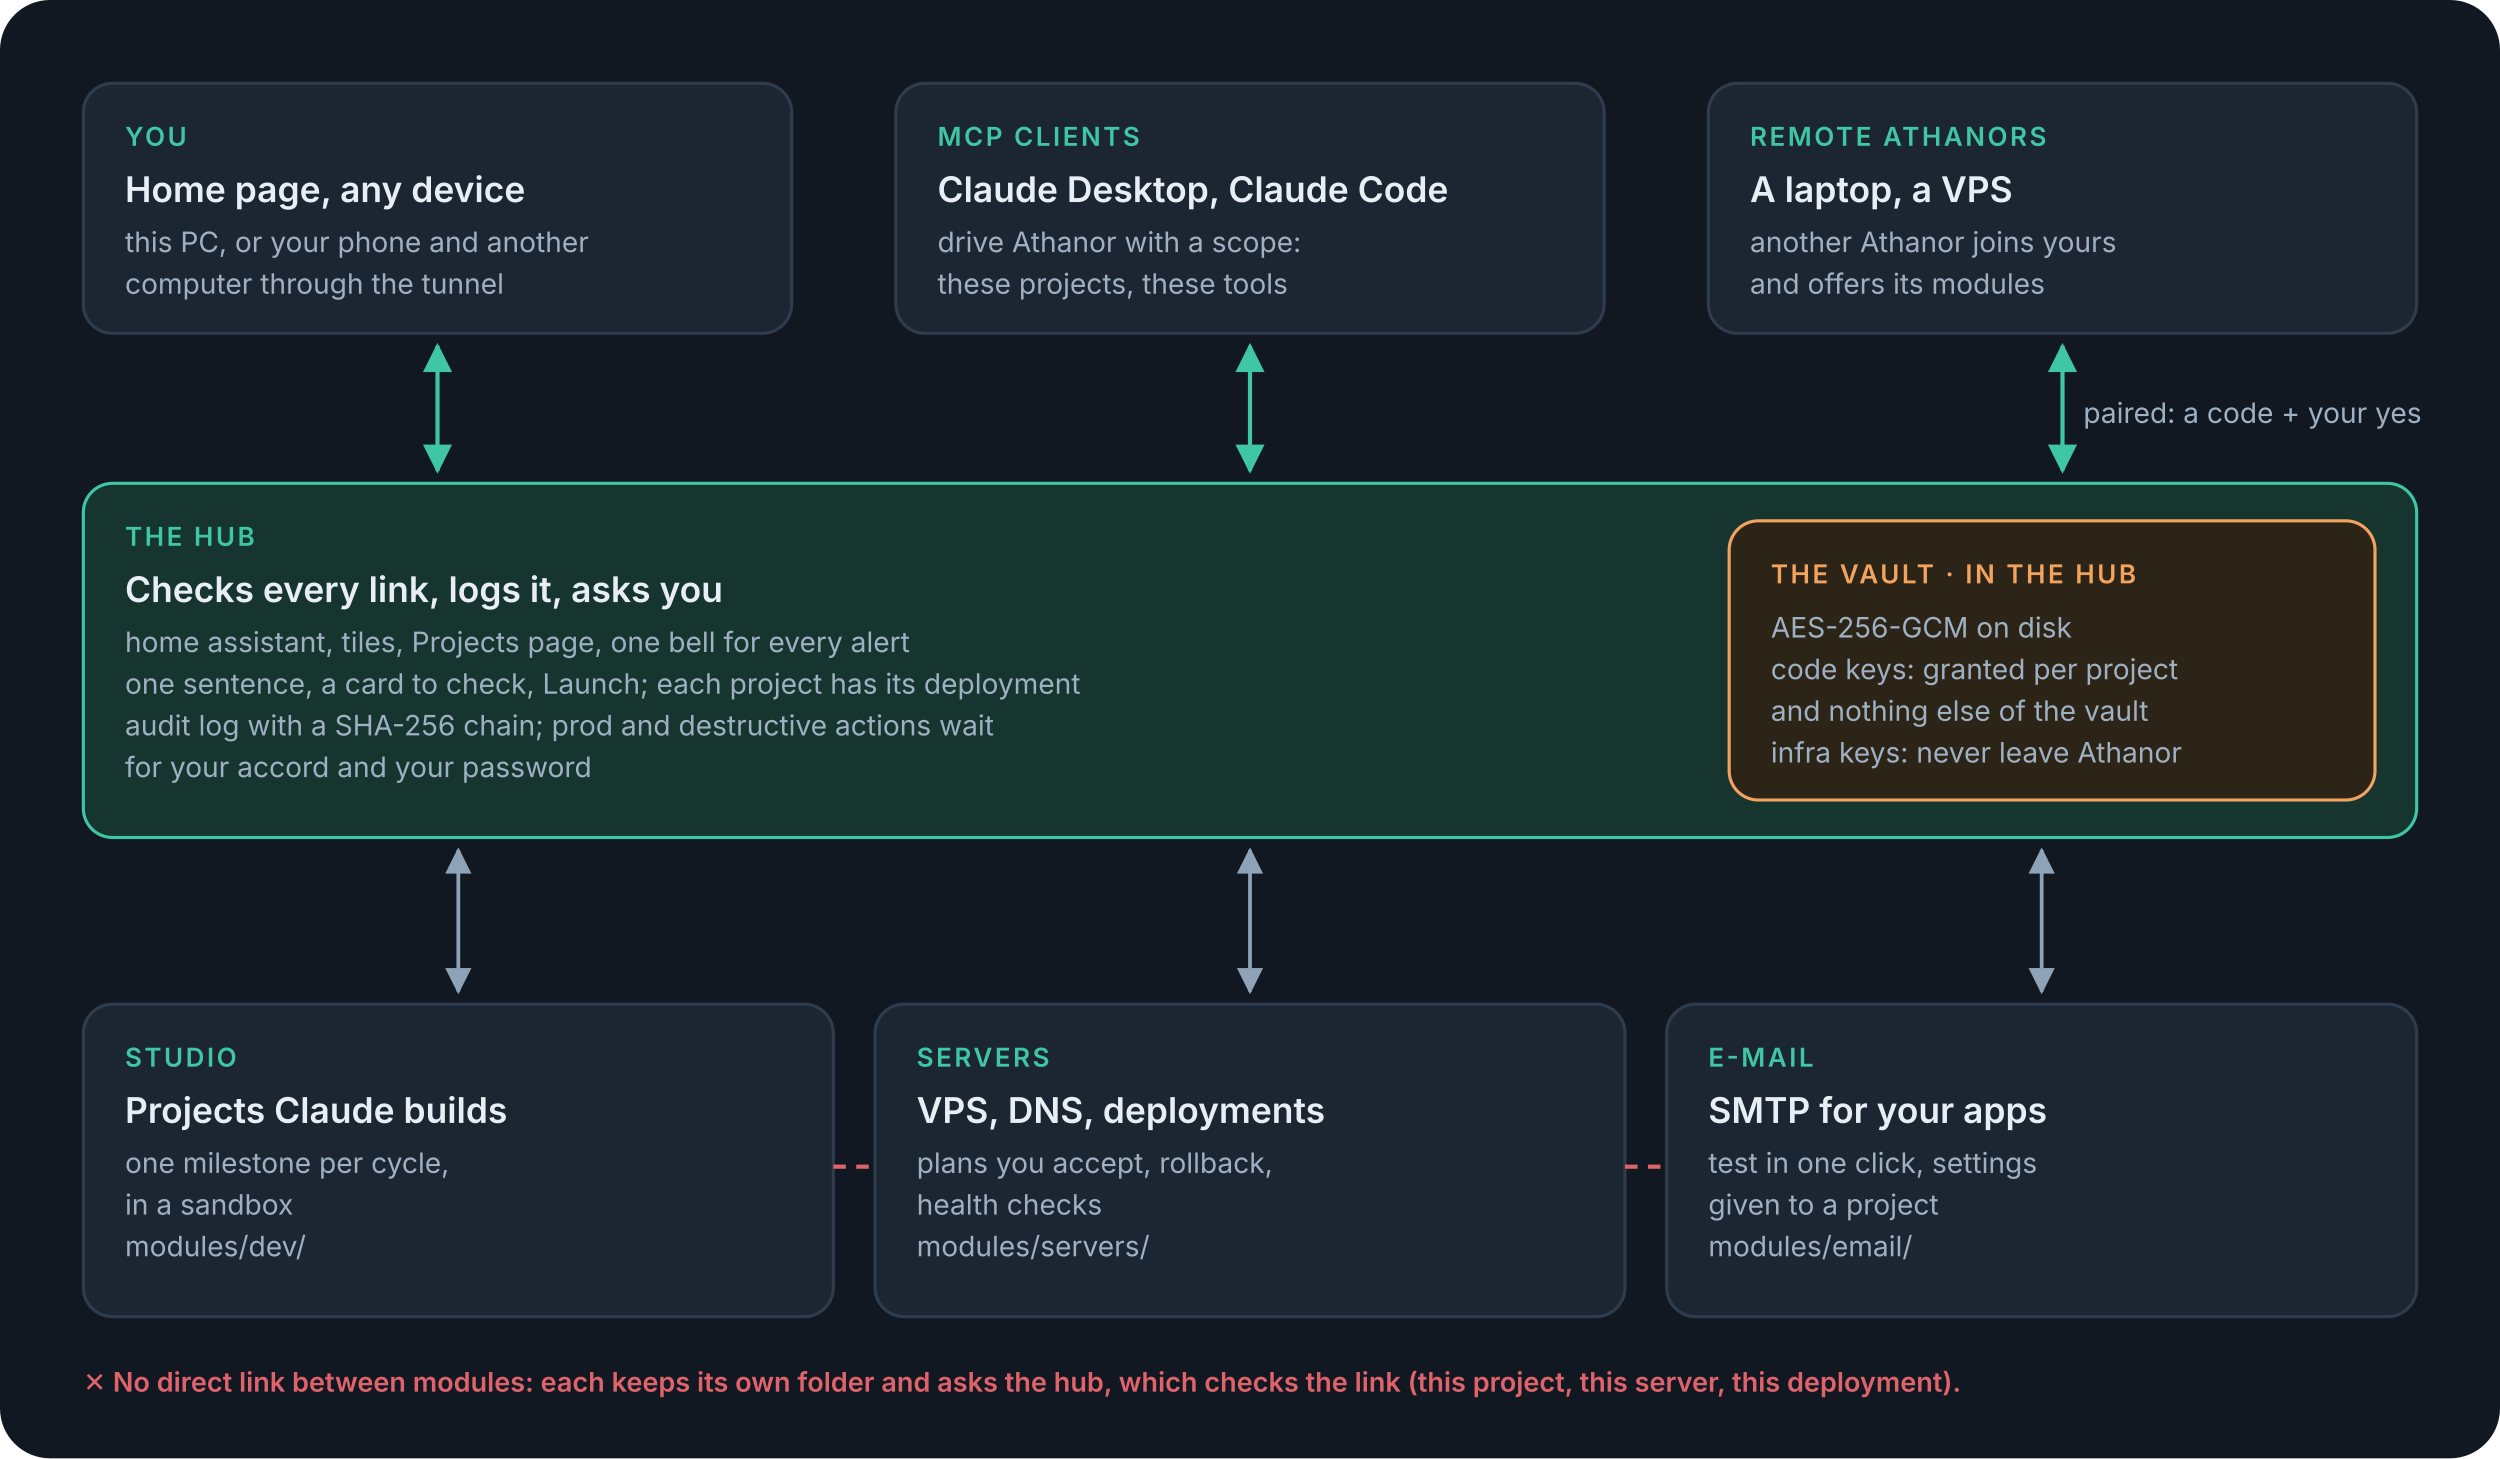
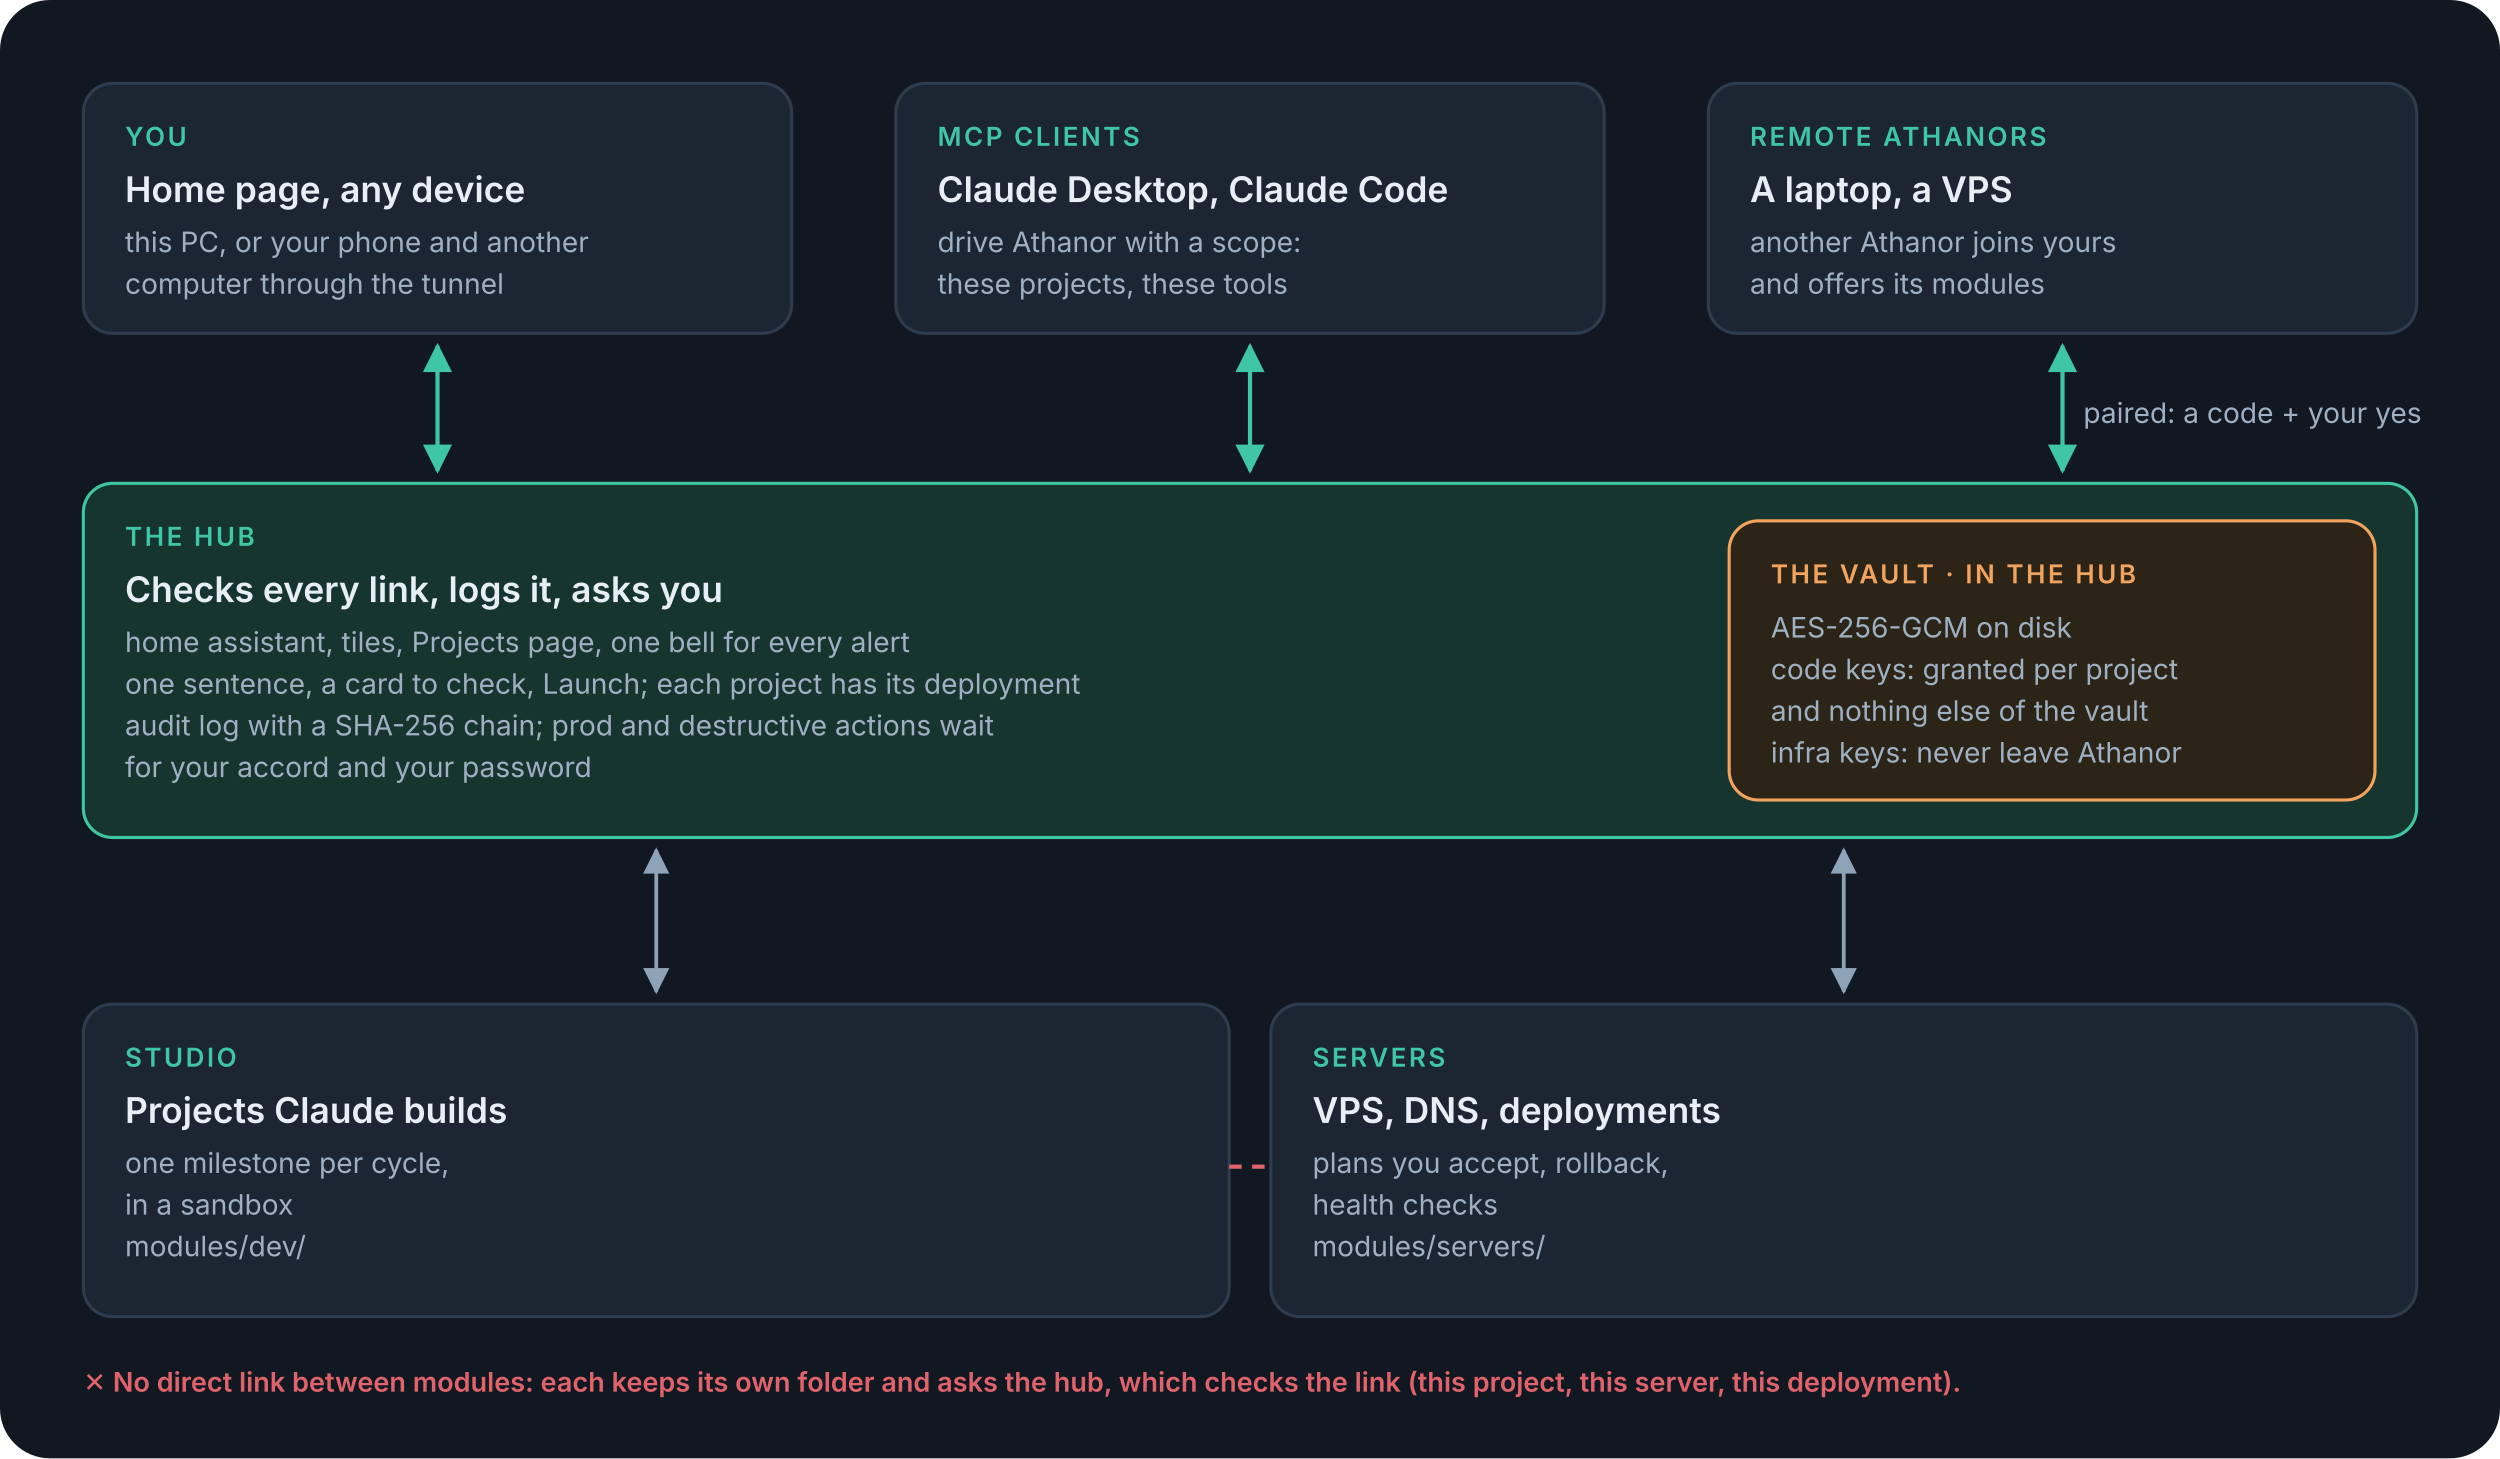
<svg xmlns="http://www.w3.org/2000/svg" viewBox="0 0 1200 700" width="1200" height="700" font-family="Inter, Segoe UI, Helvetica, Arial, sans-serif">
  <defs>
    <marker id="fl" viewBox="0 0 10 10" refX="9" refY="5" markerWidth="7" markerHeight="7" orient="auto-start-reverse">
      <path d="M0 0 L10 5 L0 10 Z" fill="#8fa3b8" />
    </marker>
    <marker id="fa" viewBox="0 0 10 10" refX="9" refY="5" markerWidth="7" markerHeight="7" orient="auto-start-reverse">
      <path d="M0 0 L10 5 L0 10 Z" fill="#3fc6a5" />
    </marker>
  </defs>
  <style>
    .t { fill: #e8eef5; font-size: 17px; font-weight: 600; }
    .s { fill: #9fb0c2; font-size: 13.5px; }
    .k { fill: #3fc6a5; font-size: 12.5px; font-weight: 600; letter-spacing: 1.2px; }
    .r { fill: #f2a35e; font-size: 12.5px; font-weight: 600; letter-spacing: 1.2px; }
    .box { fill: #1c2633; stroke: #2e3c4d; stroke-width: 1.5; }
    .acc { fill: #17352f; stroke: #3fc6a5; stroke-width: 1.5; }
    .vault { fill: #2b2417; stroke: #f2a35e; stroke-width: 1.5; }
    .ln { stroke: #8fa3b8; stroke-width: 1.8; fill: none; marker-end: url(#fl); }
    .la { stroke: #3fc6a5; stroke-width: 2; fill: none; marker-end: url(#fa); }
    .both { marker-start: url(#fl); }
    .bota { marker-start: url(#fa); }
    .no { stroke: #e0636b; stroke-width: 2; fill: none; stroke-dasharray: 6 5; }
    .not { fill: #e0636b; font-size: 13px; font-weight: 600; }
  </style>
  <rect width="1200" height="700" rx="24" fill="#111821" />
  <rect class="box" x="40" y="40" width="340" height="120" rx="14" />
  <text class="k" x="60" y="70">YOU</text>
  <text class="t" x="60" y="97">Home page, any device</text>
  <text class="s" x="60" y="121">this PC, or your phone and another</text>
  <text class="s" x="60" y="141">computer through the tunnel</text>
  <rect class="box" x="430" y="40" width="340" height="120" rx="14" />
  <text class="k" x="450" y="70">MCP CLIENTS</text>
  <text class="t" x="450" y="97">Claude Desktop, Claude Code</text>
  <text class="s" x="450" y="121">drive Athanor with a scope:</text>
  <text class="s" x="450" y="141">these projects, these tools</text>
  <rect class="box" x="820" y="40" width="340" height="120" rx="14" />
  <text class="k" x="840" y="70">REMOTE ATHANORS</text>
  <text class="t" x="840" y="97">A laptop, a VPS</text>
  <text class="s" x="840" y="121">another Athanor joins yours</text>
  <text class="s" x="840" y="141">and offers its modules</text>
  <path class="la bota" d="M210 166 V226" />
  <path class="la bota" d="M600 166 V226" />
  <path class="la bota" d="M990 166 V226" />
  <text class="s" x="1000" y="203">paired: a code + your yes</text>
  <rect class="acc" x="40" y="232" width="1120" height="170" rx="14" />
  <text class="k" x="60" y="262">THE HUB</text>
  <text class="t" x="60" y="289">Checks every link, logs it, asks you</text>
  <text class="s" x="60" y="313">home assistant, tiles, Projects page, one bell for every alert</text>
  <text class="s" x="60" y="333">one sentence, a card to check, Launch; each project has its deployment</text>
  <text class="s" x="60" y="353">audit log with a SHA-256 chain; prod and destructive actions wait</text>
  <text class="s" x="60" y="373">for your accord and your password</text>
  <rect class="vault" x="830" y="250" width="310" height="134" rx="14" />
  <text class="r" x="850" y="280">THE VAULT · IN THE HUB</text>
  <text class="s" x="850" y="306">AES-256-GCM on disk</text>
  <text class="s" x="850" y="326">code keys: granted per project</text>
  <text class="s" x="850" y="346">and nothing else of the vault</text>
  <text class="s" x="850" y="366">infra keys: never leave Athanor</text>
-   <rect class="box" x="40" y="482" width="360" height="150" rx="14" />
+   <rect class="box" x="40" y="482" width="550" height="150" rx="14" />
  <text class="k" x="60" y="512">STUDIO</text>
  <text class="t" x="60" y="539">Projects Claude builds</text>
  <text class="s" x="60" y="563">one milestone per cycle,</text>
  <text class="s" x="60" y="583">in a sandbox</text>
  <text class="s" x="60" y="603">modules/dev/</text>
-   <path class="ln both" d="M220 476 V408" />
-   <rect class="box" x="420" y="482" width="360" height="150" rx="14" />
-   <text class="k" x="440" y="512">SERVERS</text>
-   <text class="t" x="440" y="539">VPS, DNS, deployments</text>
-   <text class="s" x="440" y="563">plans you accept, rollback,</text>
-   <text class="s" x="440" y="583">health checks</text>
-   <text class="s" x="440" y="603">modules/servers/</text>
-   <path class="ln both" d="M600 476 V408" />
-   <rect class="box" x="800" y="482" width="360" height="150" rx="14" />
-   <text class="k" x="820" y="512">E-MAIL</text>
-   <text class="t" x="820" y="539">SMTP for your apps</text>
-   <text class="s" x="820" y="563">test in one click, settings</text>
-   <text class="s" x="820" y="583">given to a project</text>
-   <text class="s" x="820" y="603">modules/email/</text>
-   <path class="ln both" d="M980 476 V408" />
-   <path class="no" d="M400 560 H420" />
-   <path class="no" d="M780 560 H800" />
+   <path class="ln both" d="M315 476 V408" />
+   <rect class="box" x="610" y="482" width="550" height="150" rx="14" />
+   <text class="k" x="630" y="512">SERVERS</text>
+   <text class="t" x="630" y="539">VPS, DNS, deployments</text>
+   <text class="s" x="630" y="563">plans you accept, rollback,</text>
+   <text class="s" x="630" y="583">health checks</text>
+   <text class="s" x="630" y="603">modules/servers/</text>
+   <path class="ln both" d="M885 476 V408" />
+   <path class="no" d="M590 560 H610" />
  <text class="not" x="40" y="668">✕ No direct link between modules: each keeps its own folder and asks the hub, which checks the link (this project, this server, this deployment).</text>
</svg>
